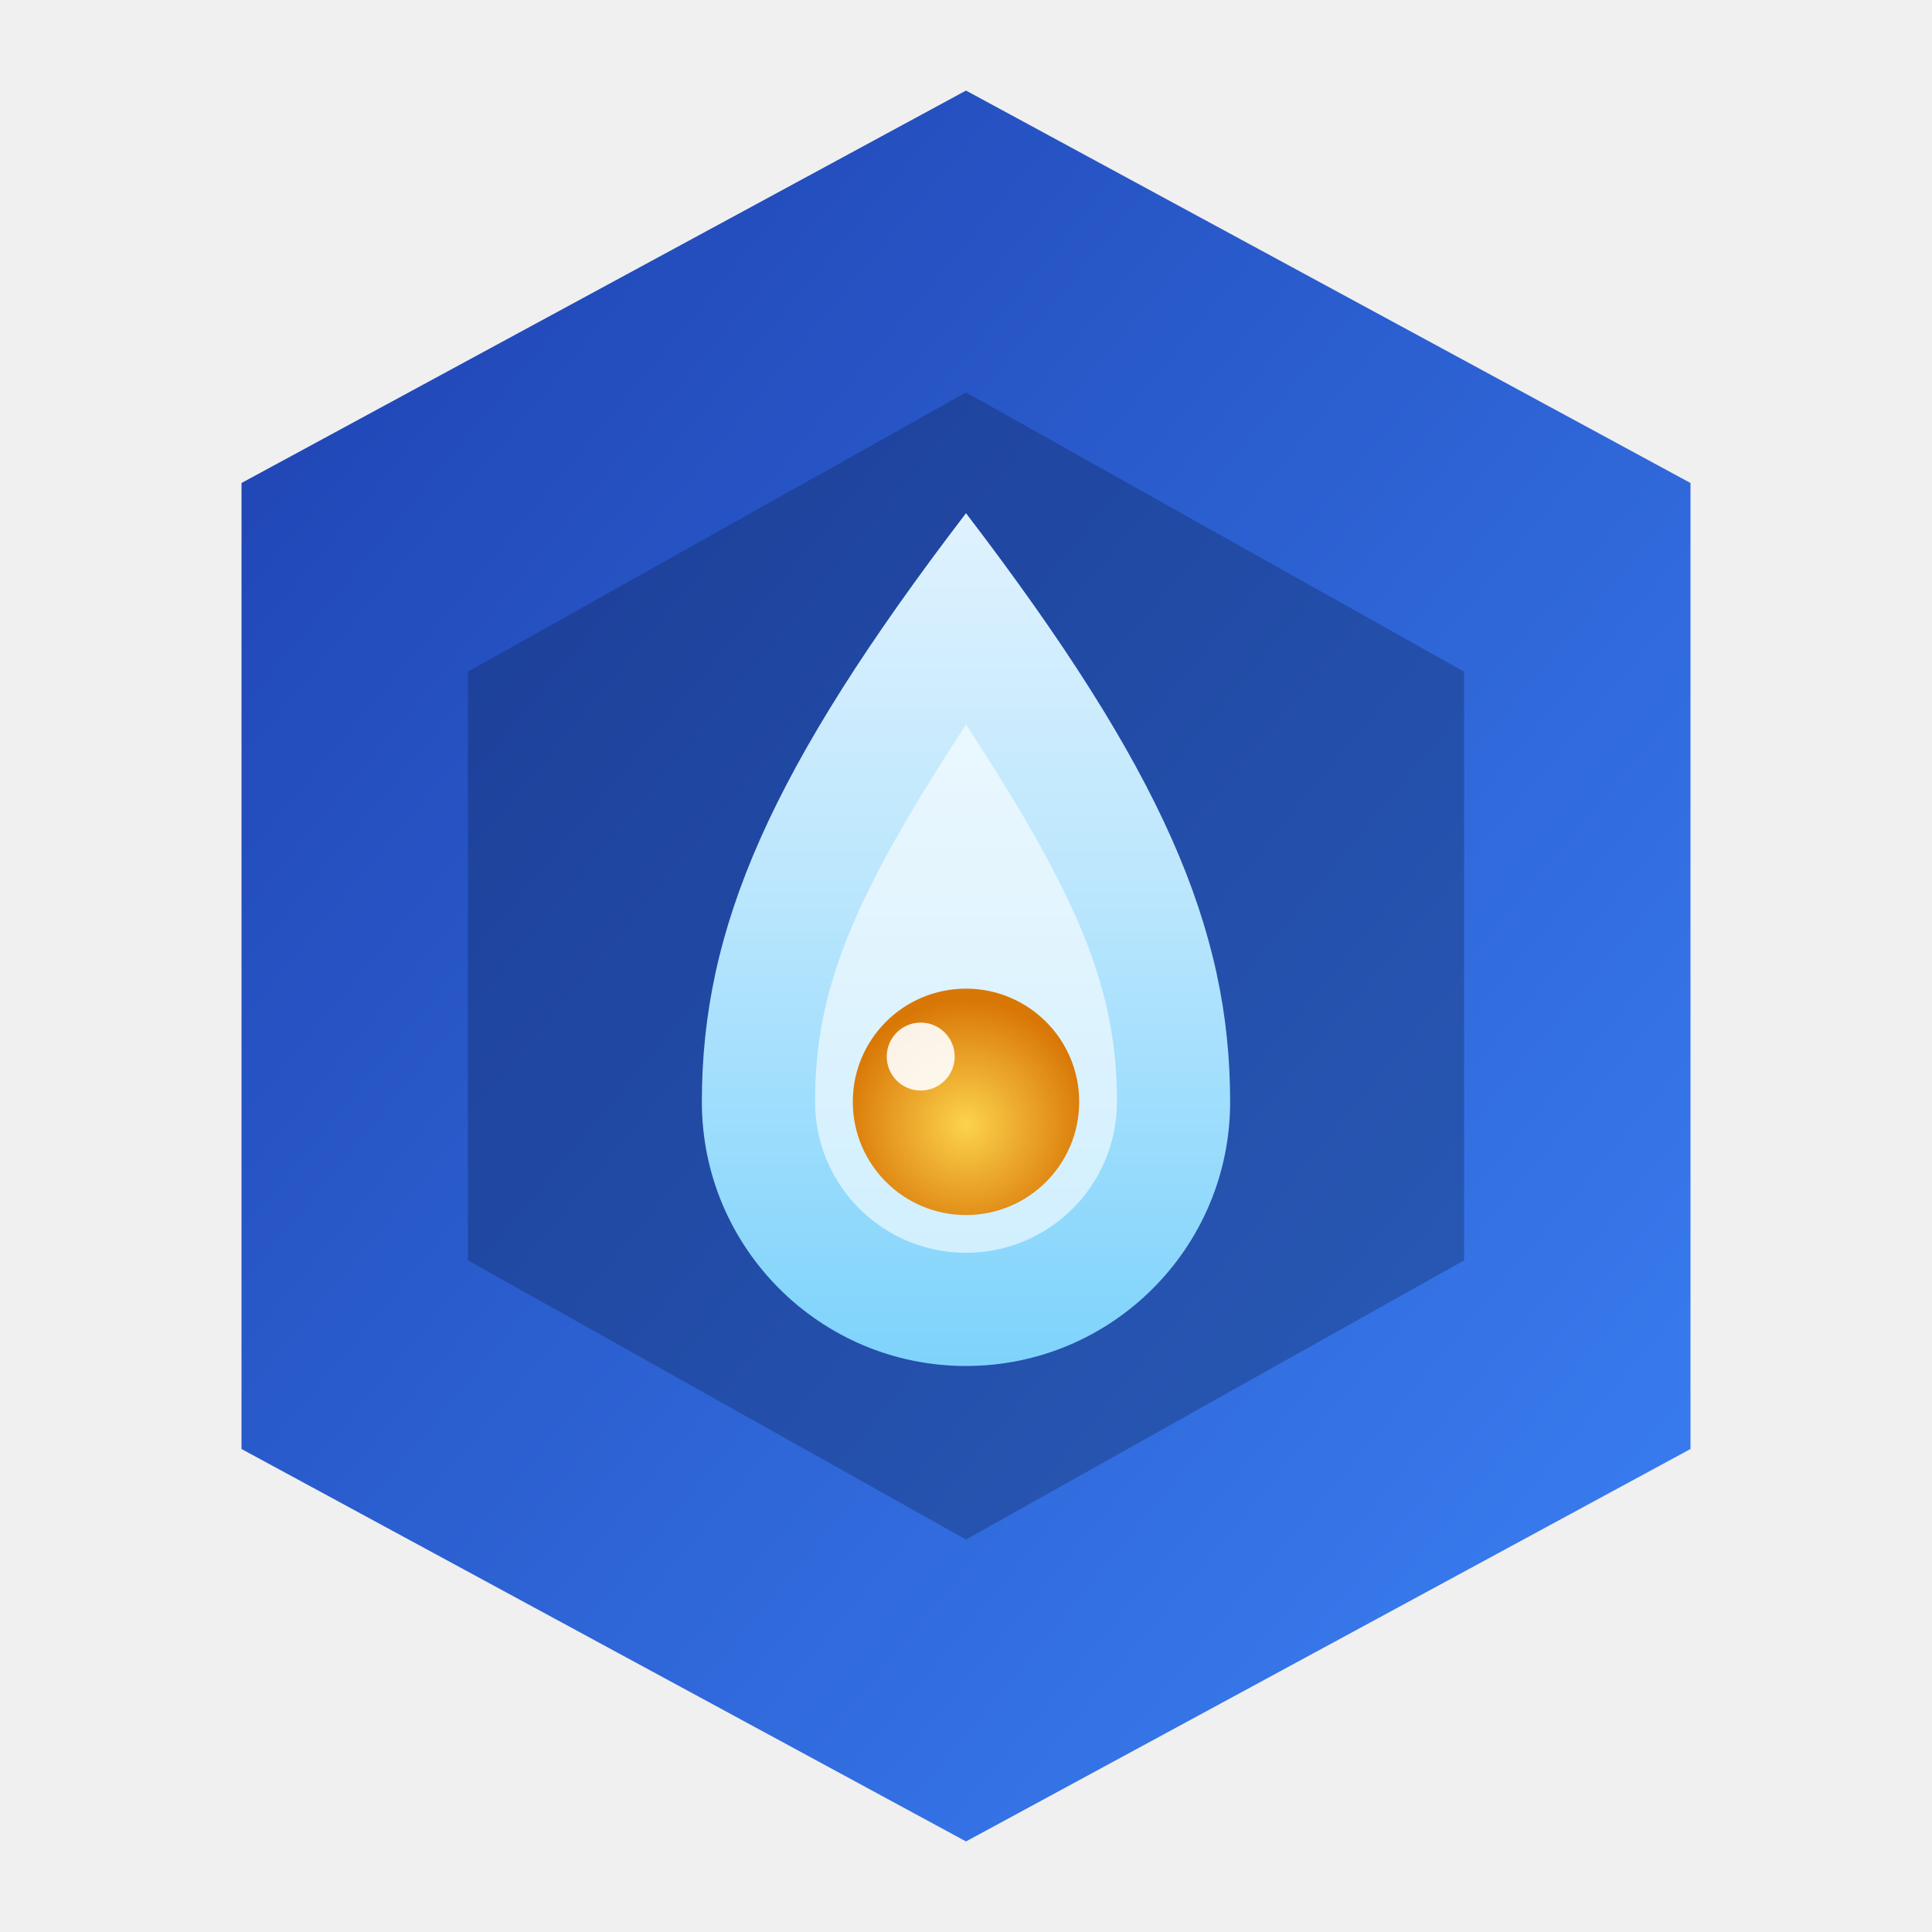
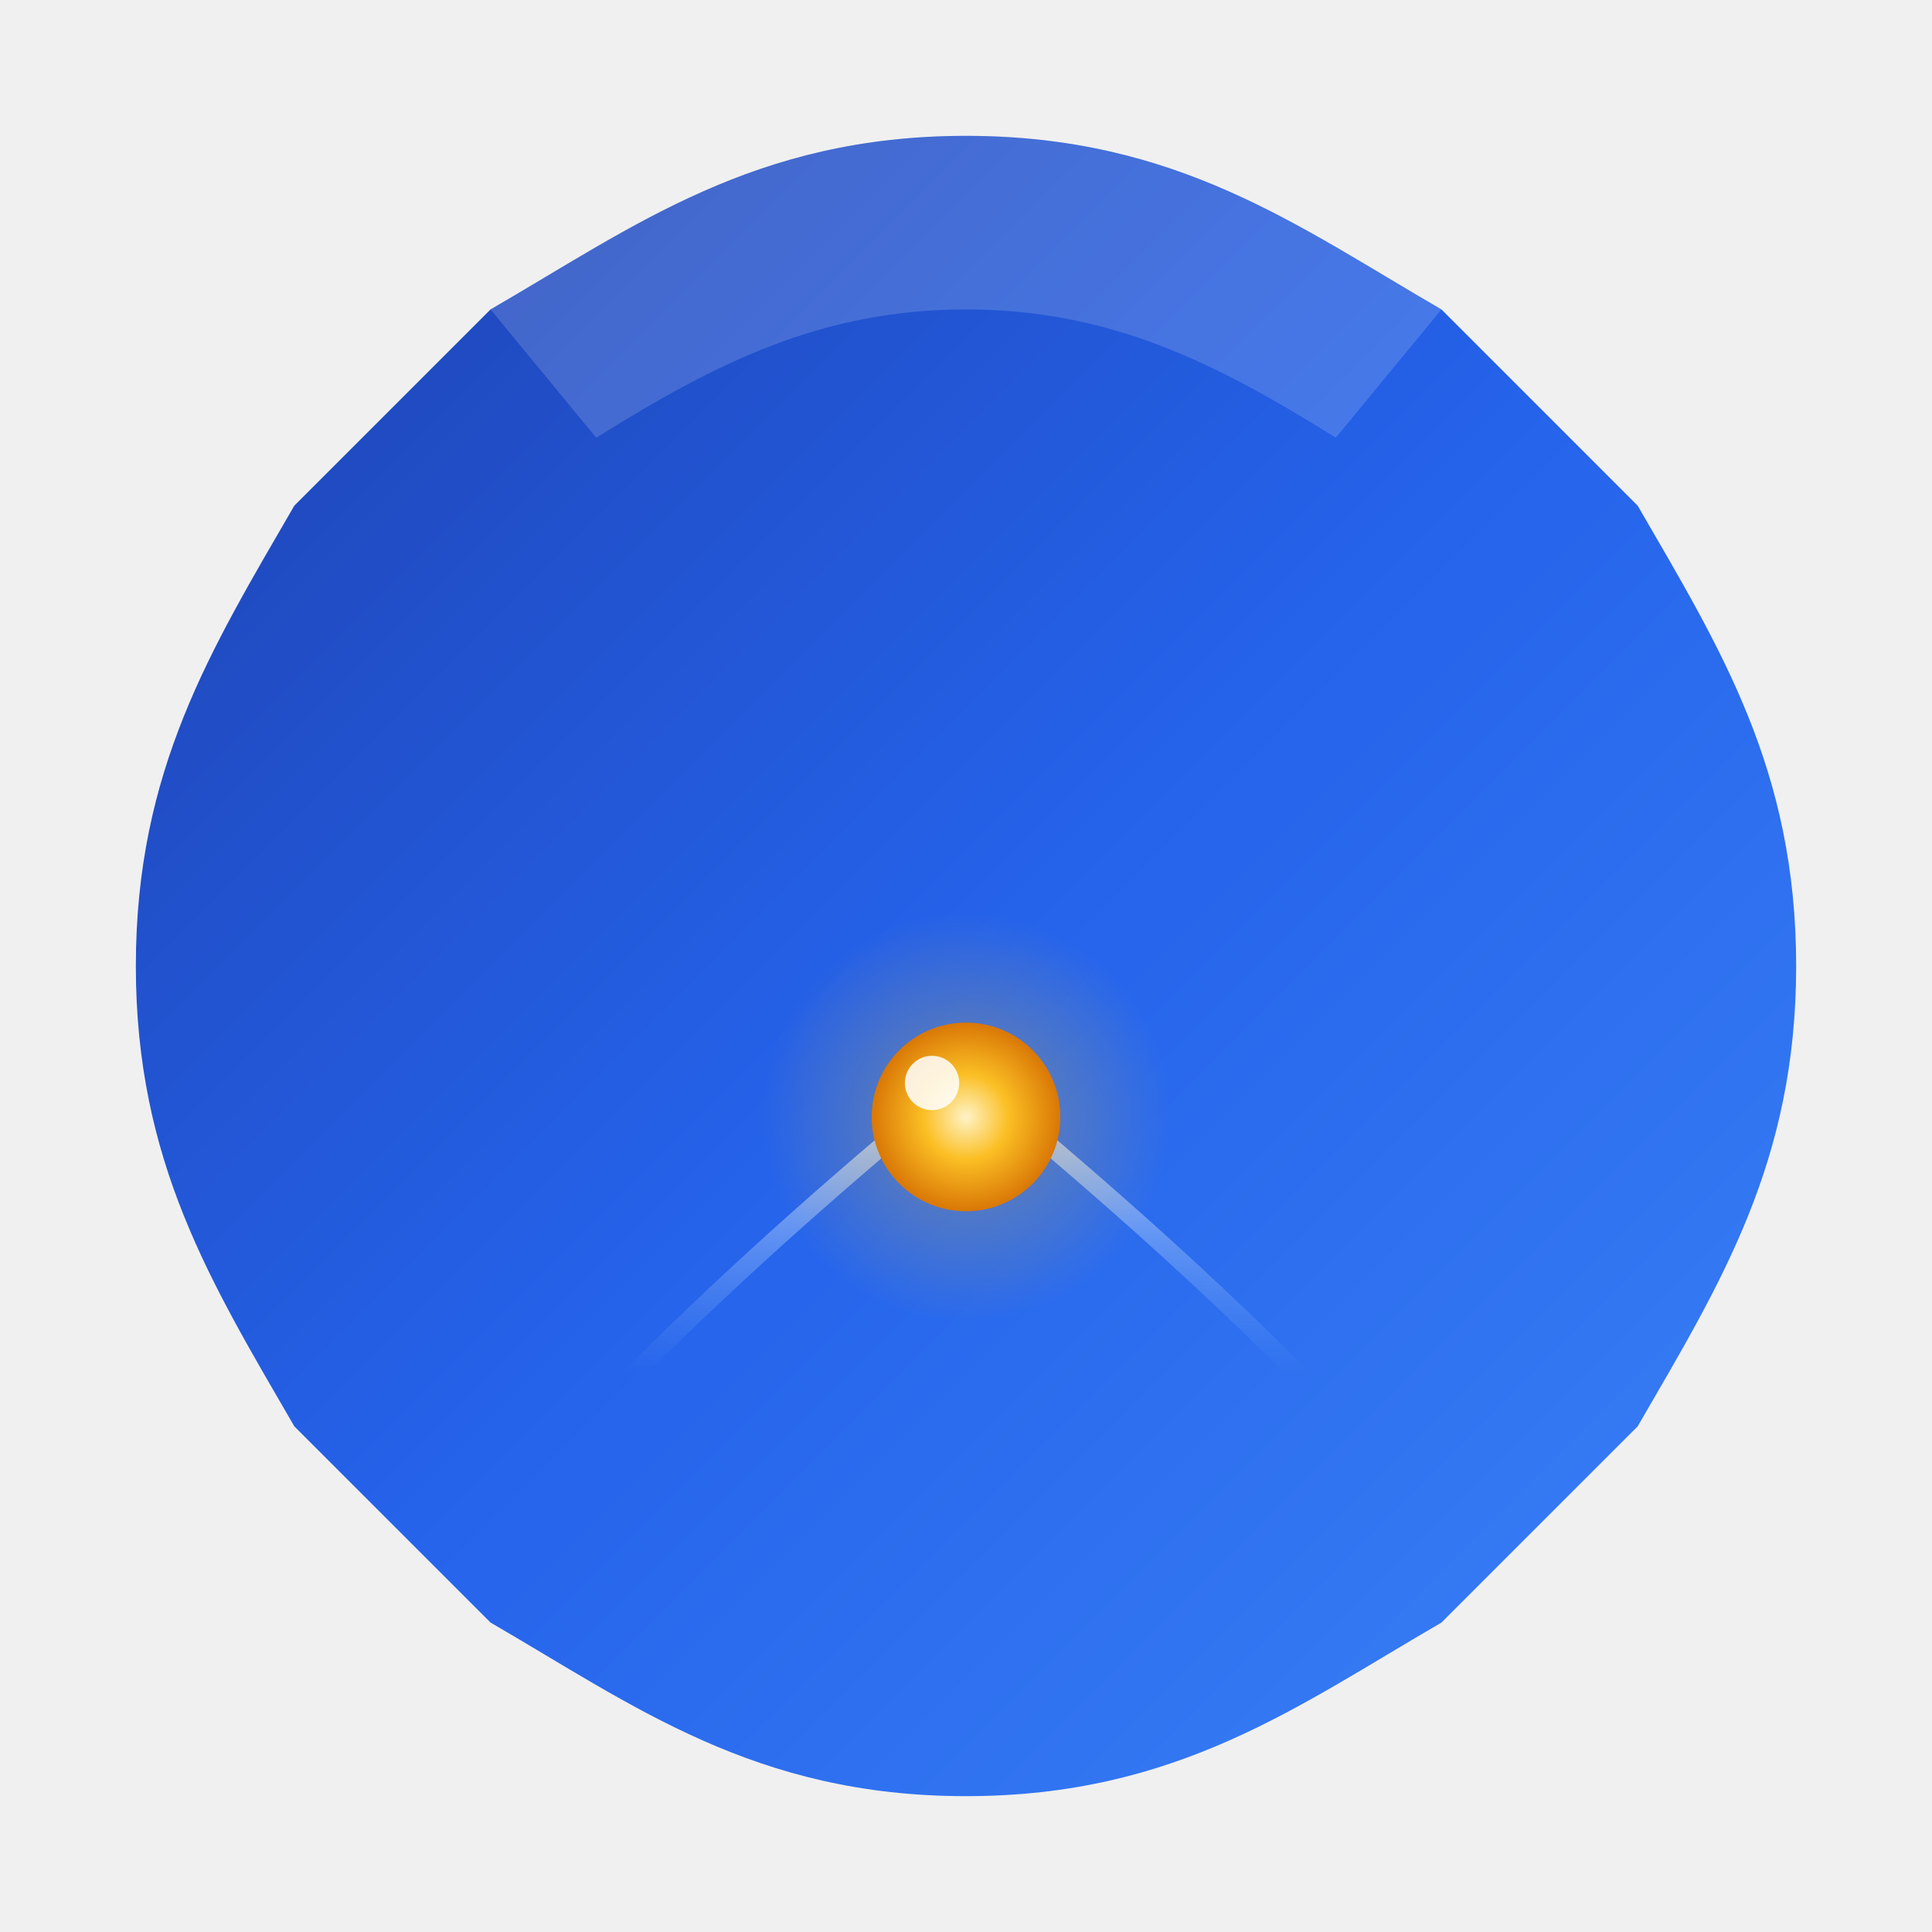
<svg xmlns="http://www.w3.org/2000/svg" viewBox="0 0 256 256">
  <defs>
-     <linearGradient id="hexGrad" x1="0" y1="0" x2="1" y2="1">
+     <linearGradient id="bgGrad" x1="0" y1="0" x2="1" y2="1">
      <stop offset="0" stop-color="#1E40AF" />
+       <stop offset="0.5" stop-color="#2563EB" />
      <stop offset="1" stop-color="#3B82F6" />
    </linearGradient>
-     <linearGradient id="flameGrad" x1="0.5" y1="1" x2="0.5" y2="0">
-       <stop offset="0" stop-color="#7DD3FC" />
-       <stop offset="0.55" stop-color="#BAE6FD" />
-       <stop offset="1" stop-color="#E0F2FE" />
+     <linearGradient id="beamGrad" x1="0" y1="1" x2="0" y2="0">
+       <stop offset="0" stop-color="#93C5FD" stop-opacity="0" />
+       <stop offset="1" stop-color="#FFFFFF" />
    </linearGradient>
-     <radialGradient id="coreGrad" cx="0.5" cy="0.6" r="0.55">
-       <stop offset="0" stop-color="#FCD34D" />
+     <radialGradient id="coreGrad" cx="0.5" cy="0.5" r="0.5">
+       <stop offset="0" stop-color="#FEF3C7" />
+       <stop offset="0.45" stop-color="#FBBF24" />
      <stop offset="1" stop-color="#D97706" />
    </radialGradient>
+     <radialGradient id="coreHalo" cx="0.5" cy="0.5" r="0.5">
+       <stop offset="0" stop-color="#FBBF24" stop-opacity="0.35" />
+       <stop offset="1" stop-color="#FBBF24" stop-opacity="0" />
+     </radialGradient>
  </defs>
-   <path d="M128 12 L224 64 L224 192 L128 244 L32 192 L32 64 Z" fill="url(#hexGrad)" />
-   <path d="M128 52 L194 89 L194 167 L128 204 L62 167 L62 89 Z" fill="#0F2557" opacity="0.35" />
-   <path d="M128 68 C 154 102, 163 123, 163 146 A 35 35 0 0 1 93 146 C 93 123, 102 102, 128 68 Z" fill="url(#flameGrad)" />
-   <path d="M128 96 C 143 119, 148 131, 148 146 A 20 20 0 0 1 108 146 C 108 131, 113 119, 128 96 Z" fill="#FFFFFF" opacity="0.6" />
-   <circle cx="128" cy="146" r="15" fill="url(#coreGrad)" />
-   <circle cx="122" cy="140" r="4.5" fill="#FFFFFF" opacity="0.9" />
+   <path d="M128 18 C 156 18, 172 30, 191 41 L 217 67 C 228 86, 238 102, 238 128 C 238 154, 228 170, 217 189 L 191 215 C 172 226, 156 238, 128 238 C 100 238, 84 226, 65 215 L 39 189 C 28 170, 18 154, 18 128 C 18 102, 28 86, 39 67 L 65 41 C 84 30, 100 18, 128 18 Z" fill="url(#bgGrad)" />
+   <path d="M65 41 C 84 30, 100 18, 128 18 C 156 18, 172 30, 191 41 L 177 58 C 161 48, 147 41, 128 41 C 109 41, 95 48, 79 58 Z" fill="#FFFFFF" opacity="0.16" />
+   <path d="M128 216 C 128 188, 128 170, 128 154" stroke="url(#beamGrad)" stroke-width="3" fill="none" stroke-linecap="round" opacity="0.92" />
+   <path d="M84 182 C 99 167, 113 155, 125 145" stroke="url(#beamGrad)" stroke-width="2.4" fill="none" stroke-linecap="round" opacity="0.72" />
+   <path d="M172 182 C 157 167, 143 155, 131 145" stroke="url(#beamGrad)" stroke-width="2.4" fill="none" stroke-linecap="round" opacity="0.72" />
+   <circle cx="128" cy="148" r="27" fill="url(#coreHalo)" />
+   <circle cx="128" cy="148" r="12.5" fill="url(#coreGrad)" />
+   <circle cx="123.5" cy="143.5" r="3.6" fill="#FFFFFF" opacity="0.85" />
</svg>
